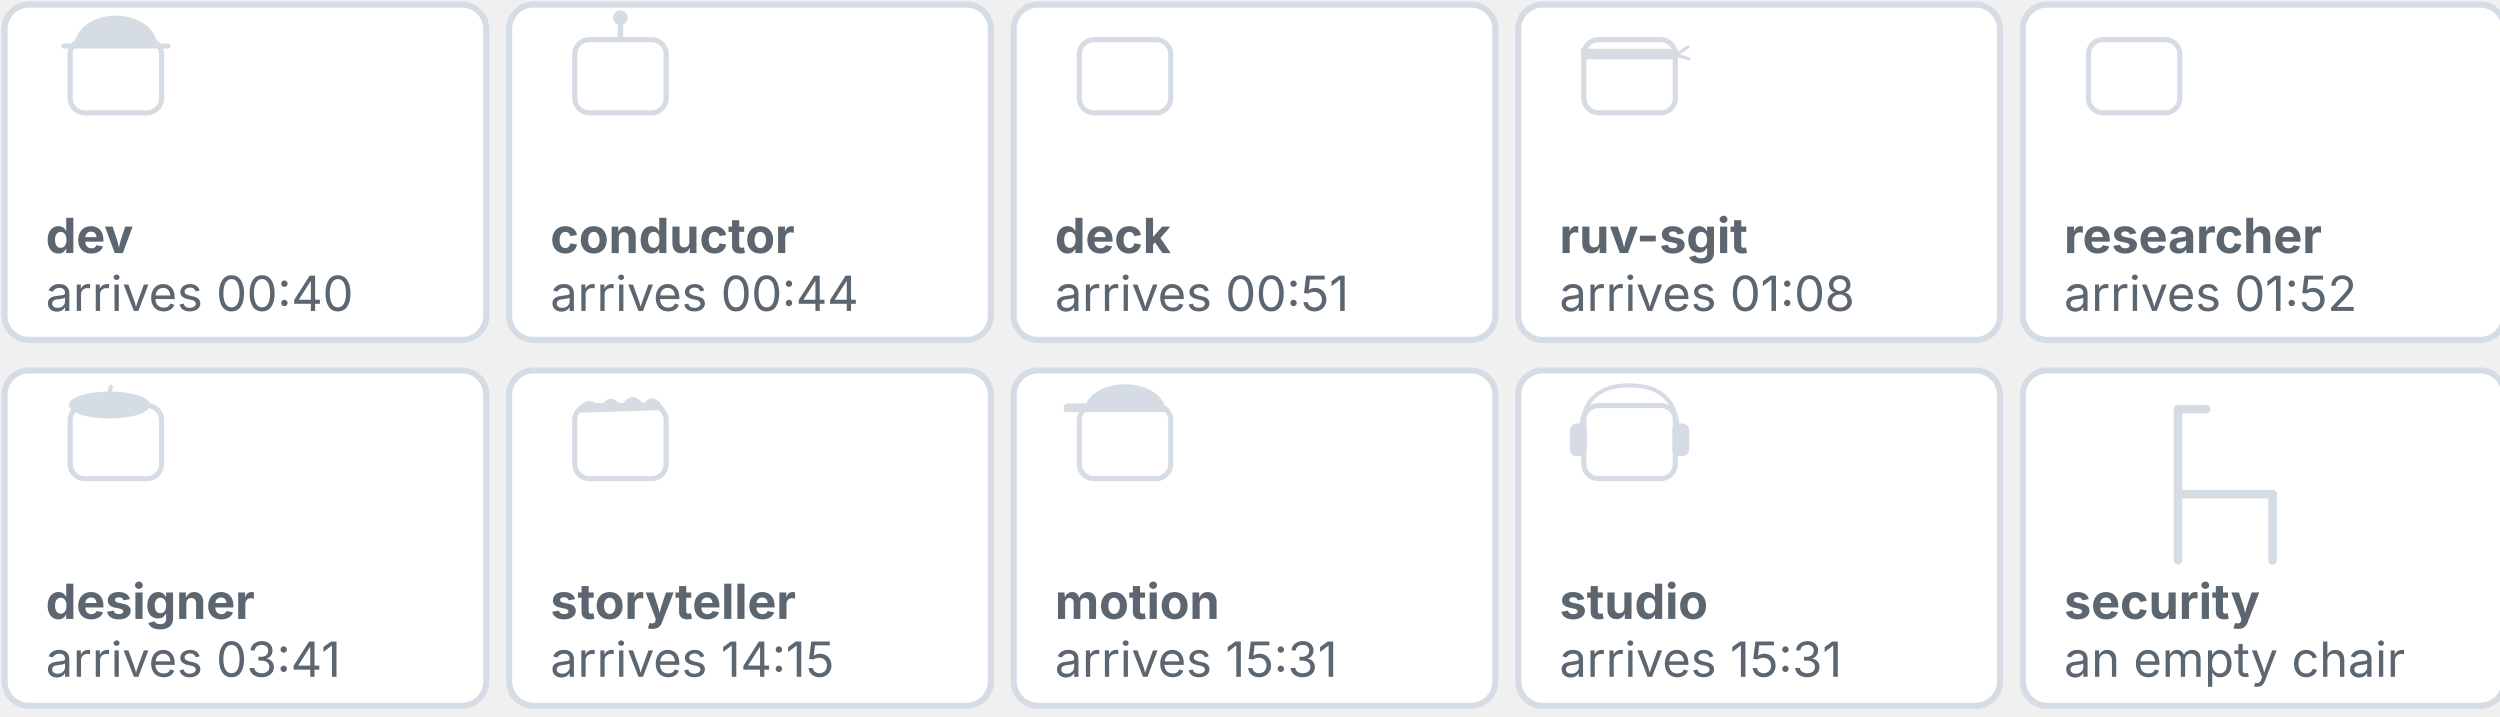
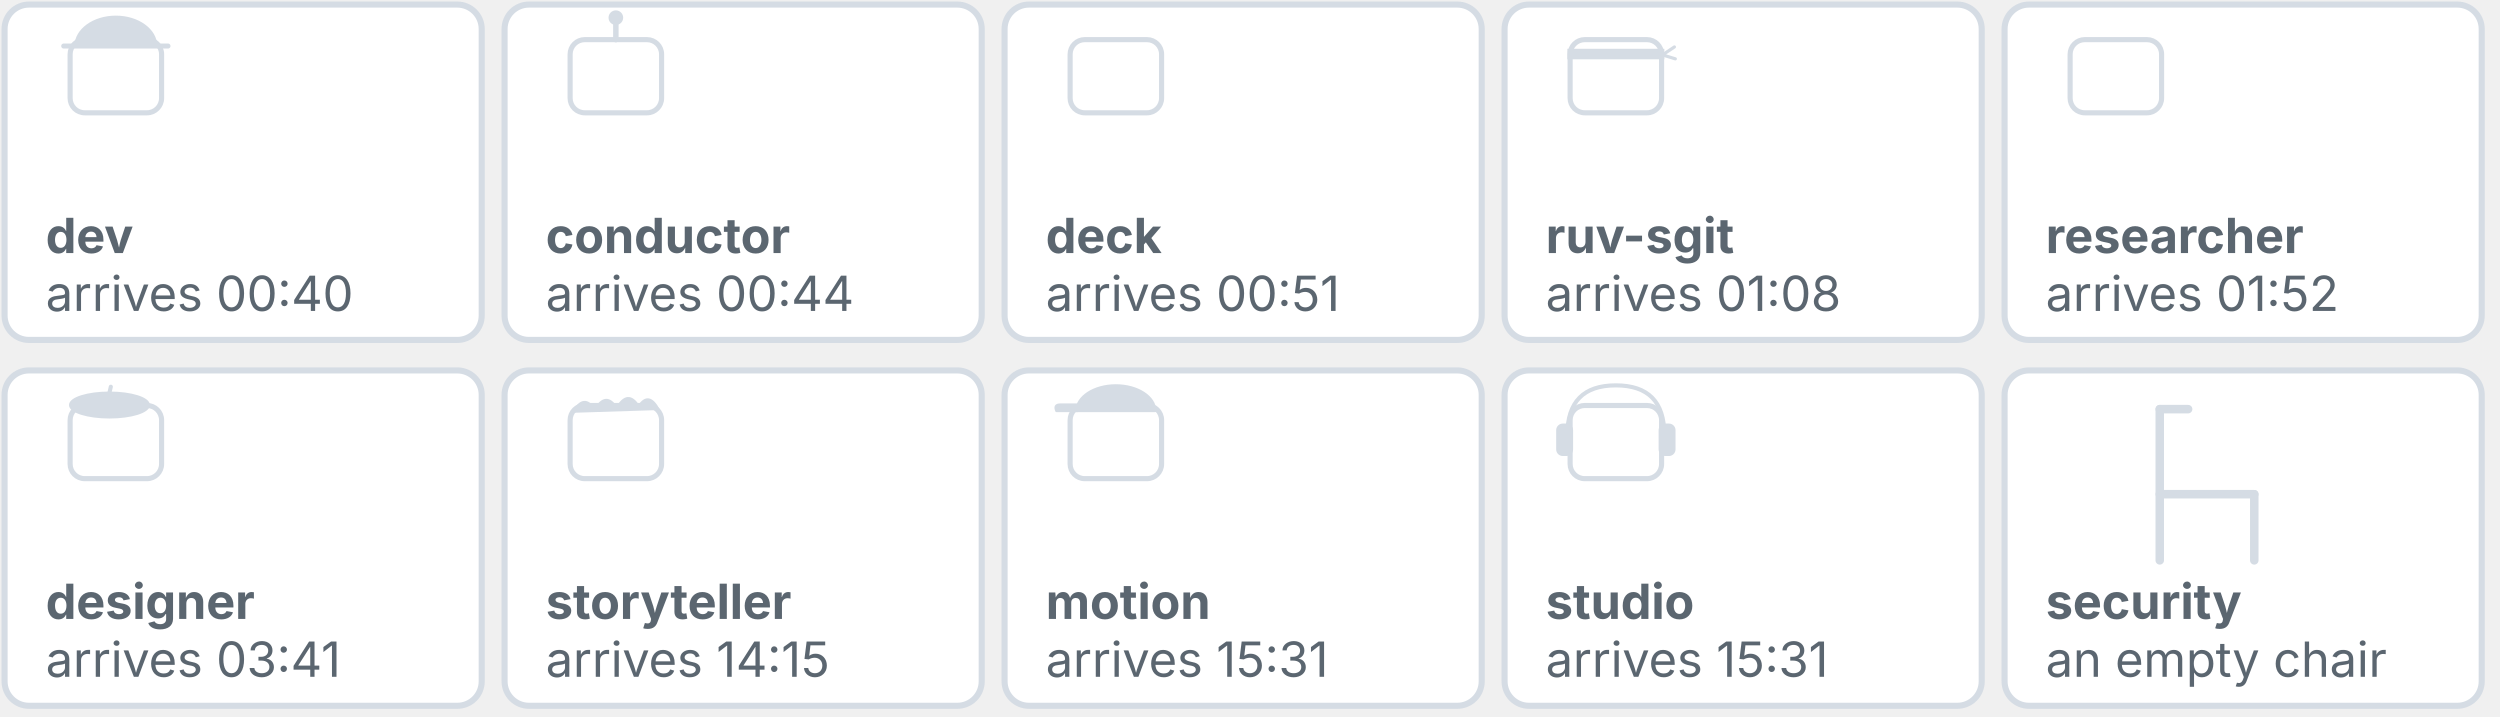
<svg xmlns="http://www.w3.org/2000/svg" width="164mm" height="47mm" viewBox="0 0 164 47" role="img" aria-label="The nine cards greyed, in the order they arrive, and an empty chair for security">
-   <rect x="0.30" y="0.30" width="31.6" height="22" rx="1.6" fill="#fff" stroke="#d5dce4" stroke-width=".4" />
+   <rect x="0.30" y="0.30" width="31.3" height="22" rx="1.6" fill="#fff" stroke="#d5dce4" stroke-width=".4" />
  <g transform="translate(1.60 -0.40) scale(0.3)">
    <rect x="10" y="10" width="20" height="16" rx="3.2" fill="#ffffff" stroke="#d5dce4" stroke-width="1.12" />
    <path d="M11.2 11.4 a8.8 6.4 0 0 1 17.6 0 z" fill="#d5dce4" stroke="#d5dce4" stroke-width="0.5" stroke-linecap="round" stroke-linejoin="round" />
    <line x1="8.60" y1="11.40" x2="31.40" y2="11.40" stroke="#d5dce4" stroke-width="1.1" stroke-linecap="round" />
  </g>
  <text x="3.00" y="16.60" font-family="Inter, Helvetica, Arial, sans-serif" font-size="3.18" font-weight="700" fill="#5b6670" text-anchor="start">dev</text>
  <text x="3.00" y="20.40" font-family="Inter, Helvetica, Arial, sans-serif" font-size="3.18" font-weight="400" fill="#5b6670" text-anchor="start">arrives 00:40</text>
-   <rect x="33.40" y="0.30" width="31.6" height="22" rx="1.6" fill="#fff" stroke="#d5dce4" stroke-width=".4" />
-   <g transform="translate(34.70 -0.40) scale(0.3)">
+   <rect x="33.10" y="0.30" width="31.3" height="22" rx="1.6" fill="#fff" stroke="#d5dce4" stroke-width=".4" />
+   <g transform="translate(34.40 -0.40) scale(0.3)">
    <rect x="10" y="10" width="20" height="16" rx="3.2" fill="#ffffff" stroke="#d5dce4" stroke-width="1.12" />
    <line x1="20.00" y1="10.00" x2="20.00" y2="6.40" stroke="#d5dce4" stroke-width="1.2" stroke-linecap="round" />
    <circle cx="20" cy="5.2" r="1.6" fill="#d5dce4" />
  </g>
-   <text x="36.10" y="16.60" font-family="Inter, Helvetica, Arial, sans-serif" font-size="3.18" font-weight="700" fill="#5b6670" text-anchor="start">conductor</text>
-   <text x="36.10" y="20.40" font-family="Inter, Helvetica, Arial, sans-serif" font-size="3.18" font-weight="400" fill="#5b6670" text-anchor="start">arrives 00:44</text>
-   <rect x="66.50" y="0.30" width="31.6" height="22" rx="1.6" fill="#fff" stroke="#d5dce4" stroke-width=".4" />
-   <g transform="translate(67.80 -0.40) scale(0.3)">
+   <text x="35.80" y="16.60" font-family="Inter, Helvetica, Arial, sans-serif" font-size="3.18" font-weight="700" fill="#5b6670" text-anchor="start">conductor</text>
+   <text x="35.80" y="20.40" font-family="Inter, Helvetica, Arial, sans-serif" font-size="3.18" font-weight="400" fill="#5b6670" text-anchor="start">arrives 00:44</text>
+   <rect x="65.90" y="0.30" width="31.3" height="22" rx="1.6" fill="#fff" stroke="#d5dce4" stroke-width=".4" />
+   <g transform="translate(67.20 -0.40) scale(0.3)">
    <rect x="10" y="10" width="20" height="16" rx="3.2" fill="#ffffff" stroke="#d5dce4" stroke-width="1.12" />
  </g>
-   <text x="69.20" y="16.60" font-family="Inter, Helvetica, Arial, sans-serif" font-size="3.18" font-weight="700" fill="#5b6670" text-anchor="start">deck</text>
-   <text x="69.20" y="20.40" font-family="Inter, Helvetica, Arial, sans-serif" font-size="3.18" font-weight="400" fill="#5b6670" text-anchor="start">arrives 00:51</text>
-   <rect x="99.60" y="0.30" width="31.6" height="22" rx="1.6" fill="#fff" stroke="#d5dce4" stroke-width=".4" />
-   <g transform="translate(100.90 -0.40) scale(0.3)">
+   <text x="68.60" y="16.60" font-family="Inter, Helvetica, Arial, sans-serif" font-size="3.18" font-weight="700" fill="#5b6670" text-anchor="start">deck</text>
+   <text x="68.60" y="20.40" font-family="Inter, Helvetica, Arial, sans-serif" font-size="3.18" font-weight="400" fill="#5b6670" text-anchor="start">arrives 00:51</text>
+   <rect x="98.70" y="0.30" width="31.3" height="22" rx="1.6" fill="#fff" stroke="#d5dce4" stroke-width=".4" />
+   <g transform="translate(100.00 -0.40) scale(0.3)">
    <rect x="10" y="10" width="20" height="16" rx="3.2" fill="#ffffff" stroke="#d5dce4" stroke-width="1.12" />
    <rect x="9.6" y="12.2" width="20.8" height="1.9" fill="#d5dce4" stroke="#d5dce4" stroke-width=".4" />
    <path d="M30.4 13.2 l2.4 -1.6 M30.4 13.4 l2.6 .8" fill="none" stroke="#d5dce4" stroke-width="0.7" stroke-linecap="round" stroke-linejoin="round" />
  </g>
-   <text x="102.30" y="16.60" font-family="Inter, Helvetica, Arial, sans-serif" font-size="3.18" font-weight="700" fill="#5b6670" text-anchor="start">ruv-sgit</text>
-   <text x="102.30" y="20.40" font-family="Inter, Helvetica, Arial, sans-serif" font-size="3.18" font-weight="400" fill="#5b6670" text-anchor="start">arrives 01:08</text>
-   <rect x="132.70" y="0.30" width="31.6" height="22" rx="1.6" fill="#fff" stroke="#d5dce4" stroke-width=".4" />
-   <g transform="translate(134.00 -0.40) scale(0.3)">
+   <text x="101.40" y="16.60" font-family="Inter, Helvetica, Arial, sans-serif" font-size="3.18" font-weight="700" fill="#5b6670" text-anchor="start">ruv-sgit</text>
+   <text x="101.40" y="20.40" font-family="Inter, Helvetica, Arial, sans-serif" font-size="3.18" font-weight="400" fill="#5b6670" text-anchor="start">arrives 01:08</text>
+   <rect x="131.50" y="0.30" width="31.3" height="22" rx="1.6" fill="#fff" stroke="#d5dce4" stroke-width=".4" />
+   <g transform="translate(132.80 -0.40) scale(0.3)">
    <rect x="10" y="10" width="20" height="16" rx="3.2" fill="#ffffff" stroke="#d5dce4" stroke-width="1.12" />
  </g>
-   <text x="135.40" y="16.60" font-family="Inter, Helvetica, Arial, sans-serif" font-size="3.18" font-weight="700" fill="#5b6670" text-anchor="start">researcher</text>
-   <text x="135.40" y="20.40" font-family="Inter, Helvetica, Arial, sans-serif" font-size="3.18" font-weight="400" fill="#5b6670" text-anchor="start">arrives 01:52</text>
-   <rect x="0.30" y="24.30" width="31.6" height="22" rx="1.6" fill="#fff" stroke="#d5dce4" stroke-width=".4" />
+   <text x="134.20" y="16.60" font-family="Inter, Helvetica, Arial, sans-serif" font-size="3.18" font-weight="700" fill="#5b6670" text-anchor="start">researcher</text>
+   <text x="134.20" y="20.40" font-family="Inter, Helvetica, Arial, sans-serif" font-size="3.18" font-weight="400" fill="#5b6670" text-anchor="start">arrives 01:52</text>
+   <rect x="0.30" y="24.30" width="31.3" height="22" rx="1.6" fill="#fff" stroke="#d5dce4" stroke-width=".4" />
  <g transform="translate(1.60 23.60) scale(0.3)">
    <rect x="10" y="10" width="20" height="16" rx="3.2" fill="#ffffff" stroke="#d5dce4" stroke-width="1.12" />
    <ellipse cx="18.6" cy="9.9" rx="8.6" ry="2.7" fill="#d5dce4" stroke="#d5dce4" stroke-width=".5" />
    <line x1="18.60" y1="7.20" x2="18.90" y2="5.90" stroke="#d5dce4" stroke-width="0.9" stroke-linecap="round" />
  </g>
  <text x="3.00" y="40.60" font-family="Inter, Helvetica, Arial, sans-serif" font-size="3.18" font-weight="700" fill="#5b6670" text-anchor="start">designer</text>
  <text x="3.00" y="44.40" font-family="Inter, Helvetica, Arial, sans-serif" font-size="3.18" font-weight="400" fill="#5b6670" text-anchor="start">arrives 03:41</text>
-   <rect x="33.40" y="24.30" width="31.6" height="22" rx="1.6" fill="#fff" stroke="#d5dce4" stroke-width=".4" />
-   <g transform="translate(34.70 23.60) scale(0.3)">
+   <rect x="33.10" y="24.30" width="31.3" height="22" rx="1.6" fill="#fff" stroke="#d5dce4" stroke-width=".4" />
+   <g transform="translate(34.40 23.60) scale(0.3)">
    <rect x="10" y="10" width="20" height="16" rx="3.2" fill="#ffffff" stroke="#d5dce4" stroke-width="1.12" />
    <path d="M10.6 11.6 q2.4 -4.4 4.8 -.6 q2.4 -4.2 4.8 -.4 q2.4 -4.2 4.8 -.4 q2.2 -3.4 4.4 .8" fill="#d5dce4" stroke="#d5dce4" stroke-width="0.5" stroke-linecap="round" stroke-linejoin="round" />
  </g>
-   <text x="36.10" y="40.60" font-family="Inter, Helvetica, Arial, sans-serif" font-size="3.18" font-weight="700" fill="#5b6670" text-anchor="start">storyteller</text>
-   <text x="36.10" y="44.40" font-family="Inter, Helvetica, Arial, sans-serif" font-size="3.18" font-weight="400" fill="#5b6670" text-anchor="start">arrives 14:15</text>
-   <rect x="66.50" y="24.30" width="31.6" height="22" rx="1.6" fill="#fff" stroke="#d5dce4" stroke-width=".4" />
-   <g transform="translate(67.80 23.60) scale(0.3)">
+   <text x="35.80" y="40.60" font-family="Inter, Helvetica, Arial, sans-serif" font-size="3.18" font-weight="700" fill="#5b6670" text-anchor="start">storyteller</text>
+   <text x="35.80" y="44.40" font-family="Inter, Helvetica, Arial, sans-serif" font-size="3.18" font-weight="400" fill="#5b6670" text-anchor="start">arrives 14:15</text>
+   <rect x="65.90" y="24.30" width="31.3" height="22" rx="1.6" fill="#fff" stroke="#d5dce4" stroke-width=".4" />
+   <g transform="translate(67.20 23.60) scale(0.3)">
    <rect x="10" y="10" width="20" height="16" rx="3.2" fill="#ffffff" stroke="#d5dce4" stroke-width="1.12" />
    <path d="M11.4 11.2 a8.6 5.6 0 0 1 17.2 0 z" fill="#d5dce4" stroke="#d5dce4" stroke-width="0.5" stroke-linecap="round" stroke-linejoin="round" />
    <path d="M11.6 11.2 h-4.6 q-.6 -1.4 .8 -1.4 h3.8" fill="#d5dce4" stroke="#d5dce4" stroke-width="0.5" stroke-linecap="round" stroke-linejoin="round" />
  </g>
-   <text x="69.20" y="40.60" font-family="Inter, Helvetica, Arial, sans-serif" font-size="3.18" font-weight="700" fill="#5b6670" text-anchor="start">motion</text>
-   <text x="69.20" y="44.40" font-family="Inter, Helvetica, Arial, sans-serif" font-size="3.18" font-weight="400" fill="#5b6670" text-anchor="start">arrives 15:31</text>
-   <rect x="99.60" y="24.30" width="31.6" height="22" rx="1.6" fill="#fff" stroke="#d5dce4" stroke-width=".4" />
-   <g transform="translate(100.90 23.60) scale(0.3)">
+   <text x="68.60" y="40.60" font-family="Inter, Helvetica, Arial, sans-serif" font-size="3.18" font-weight="700" fill="#5b6670" text-anchor="start">motion</text>
+   <text x="68.60" y="44.40" font-family="Inter, Helvetica, Arial, sans-serif" font-size="3.18" font-weight="400" fill="#5b6670" text-anchor="start">arrives 15:31</text>
+   <rect x="98.70" y="24.30" width="31.3" height="22" rx="1.6" fill="#fff" stroke="#d5dce4" stroke-width=".4" />
+   <g transform="translate(100.00 23.60) scale(0.3)">
    <rect x="10" y="10" width="20" height="16" rx="3.2" fill="#ffffff" stroke="#d5dce4" stroke-width="1.12" />
    <path d="M9.4 16.4 Q9.4 5.6 20 5.6 Q30.6 5.6 30.6 16.4" fill="none" stroke="#d5dce4" stroke-width="0.9" stroke-linecap="round" stroke-linejoin="round" />
    <rect x="7.2" y="14.2" width="3.2" height="6.6" rx="1.2" fill="#d5dce4" stroke="#d5dce4" stroke-width=".5" />
    <rect x="29.6" y="14.2" width="3.2" height="6.6" rx="1.2" fill="#d5dce4" stroke="#d5dce4" stroke-width=".5" />
  </g>
-   <text x="102.30" y="40.60" font-family="Inter, Helvetica, Arial, sans-serif" font-size="3.18" font-weight="700" fill="#5b6670" text-anchor="start">studio</text>
-   <text x="102.30" y="44.40" font-family="Inter, Helvetica, Arial, sans-serif" font-size="3.18" font-weight="400" fill="#5b6670" text-anchor="start">arrives 15:31</text>
-   <rect x="132.70" y="24.30" width="31.6" height="22" rx="1.6" fill="#fff" stroke="#d5dce4" stroke-width=".4" />
-   <g transform="translate(140.4 25.6) scale(0.62)">
+   <text x="101.40" y="40.60" font-family="Inter, Helvetica, Arial, sans-serif" font-size="3.18" font-weight="700" fill="#5b6670" text-anchor="start">studio</text>
+   <text x="101.40" y="44.40" font-family="Inter, Helvetica, Arial, sans-serif" font-size="3.18" font-weight="400" fill="#5b6670" text-anchor="start">arrives 15:31</text>
+   <rect x="131.50" y="24.30" width="31.3" height="22" rx="1.6" fill="#fff" stroke="#d5dce4" stroke-width=".4" />
+   <g transform="translate(139.2 25.6) scale(0.62)">
    <line x1="4.00" y1="2.00" x2="4.00" y2="18.00" stroke="#d5dce4" stroke-width="0.9" stroke-linecap="round" />
    <line x1="4.00" y1="11.00" x2="14.00" y2="11.00" stroke="#d5dce4" stroke-width="0.9" stroke-linecap="round" />
    <line x1="14.00" y1="11.00" x2="14.00" y2="18.00" stroke="#d5dce4" stroke-width="0.9" stroke-linecap="round" />
    <line x1="4.00" y1="2.00" x2="7.00" y2="2.00" stroke="#d5dce4" stroke-width="0.9" stroke-linecap="round" />
  </g>
-   <text x="135.40" y="40.60" font-family="Inter, Helvetica, Arial, sans-serif" font-size="3.18" font-weight="700" fill="#5b6670" text-anchor="start">security</text>
-   <text x="135.40" y="44.40" font-family="Inter, Helvetica, Arial, sans-serif" font-size="3.18" font-weight="400" fill="#5b6670" text-anchor="start">an empty chair</text>
+   <text x="134.20" y="40.60" font-family="Inter, Helvetica, Arial, sans-serif" font-size="3.18" font-weight="700" fill="#5b6670" text-anchor="start">security</text>
+   <text x="134.20" y="44.40" font-family="Inter, Helvetica, Arial, sans-serif" font-size="3.18" font-weight="400" fill="#5b6670" text-anchor="start">an empty chair</text>
</svg>
